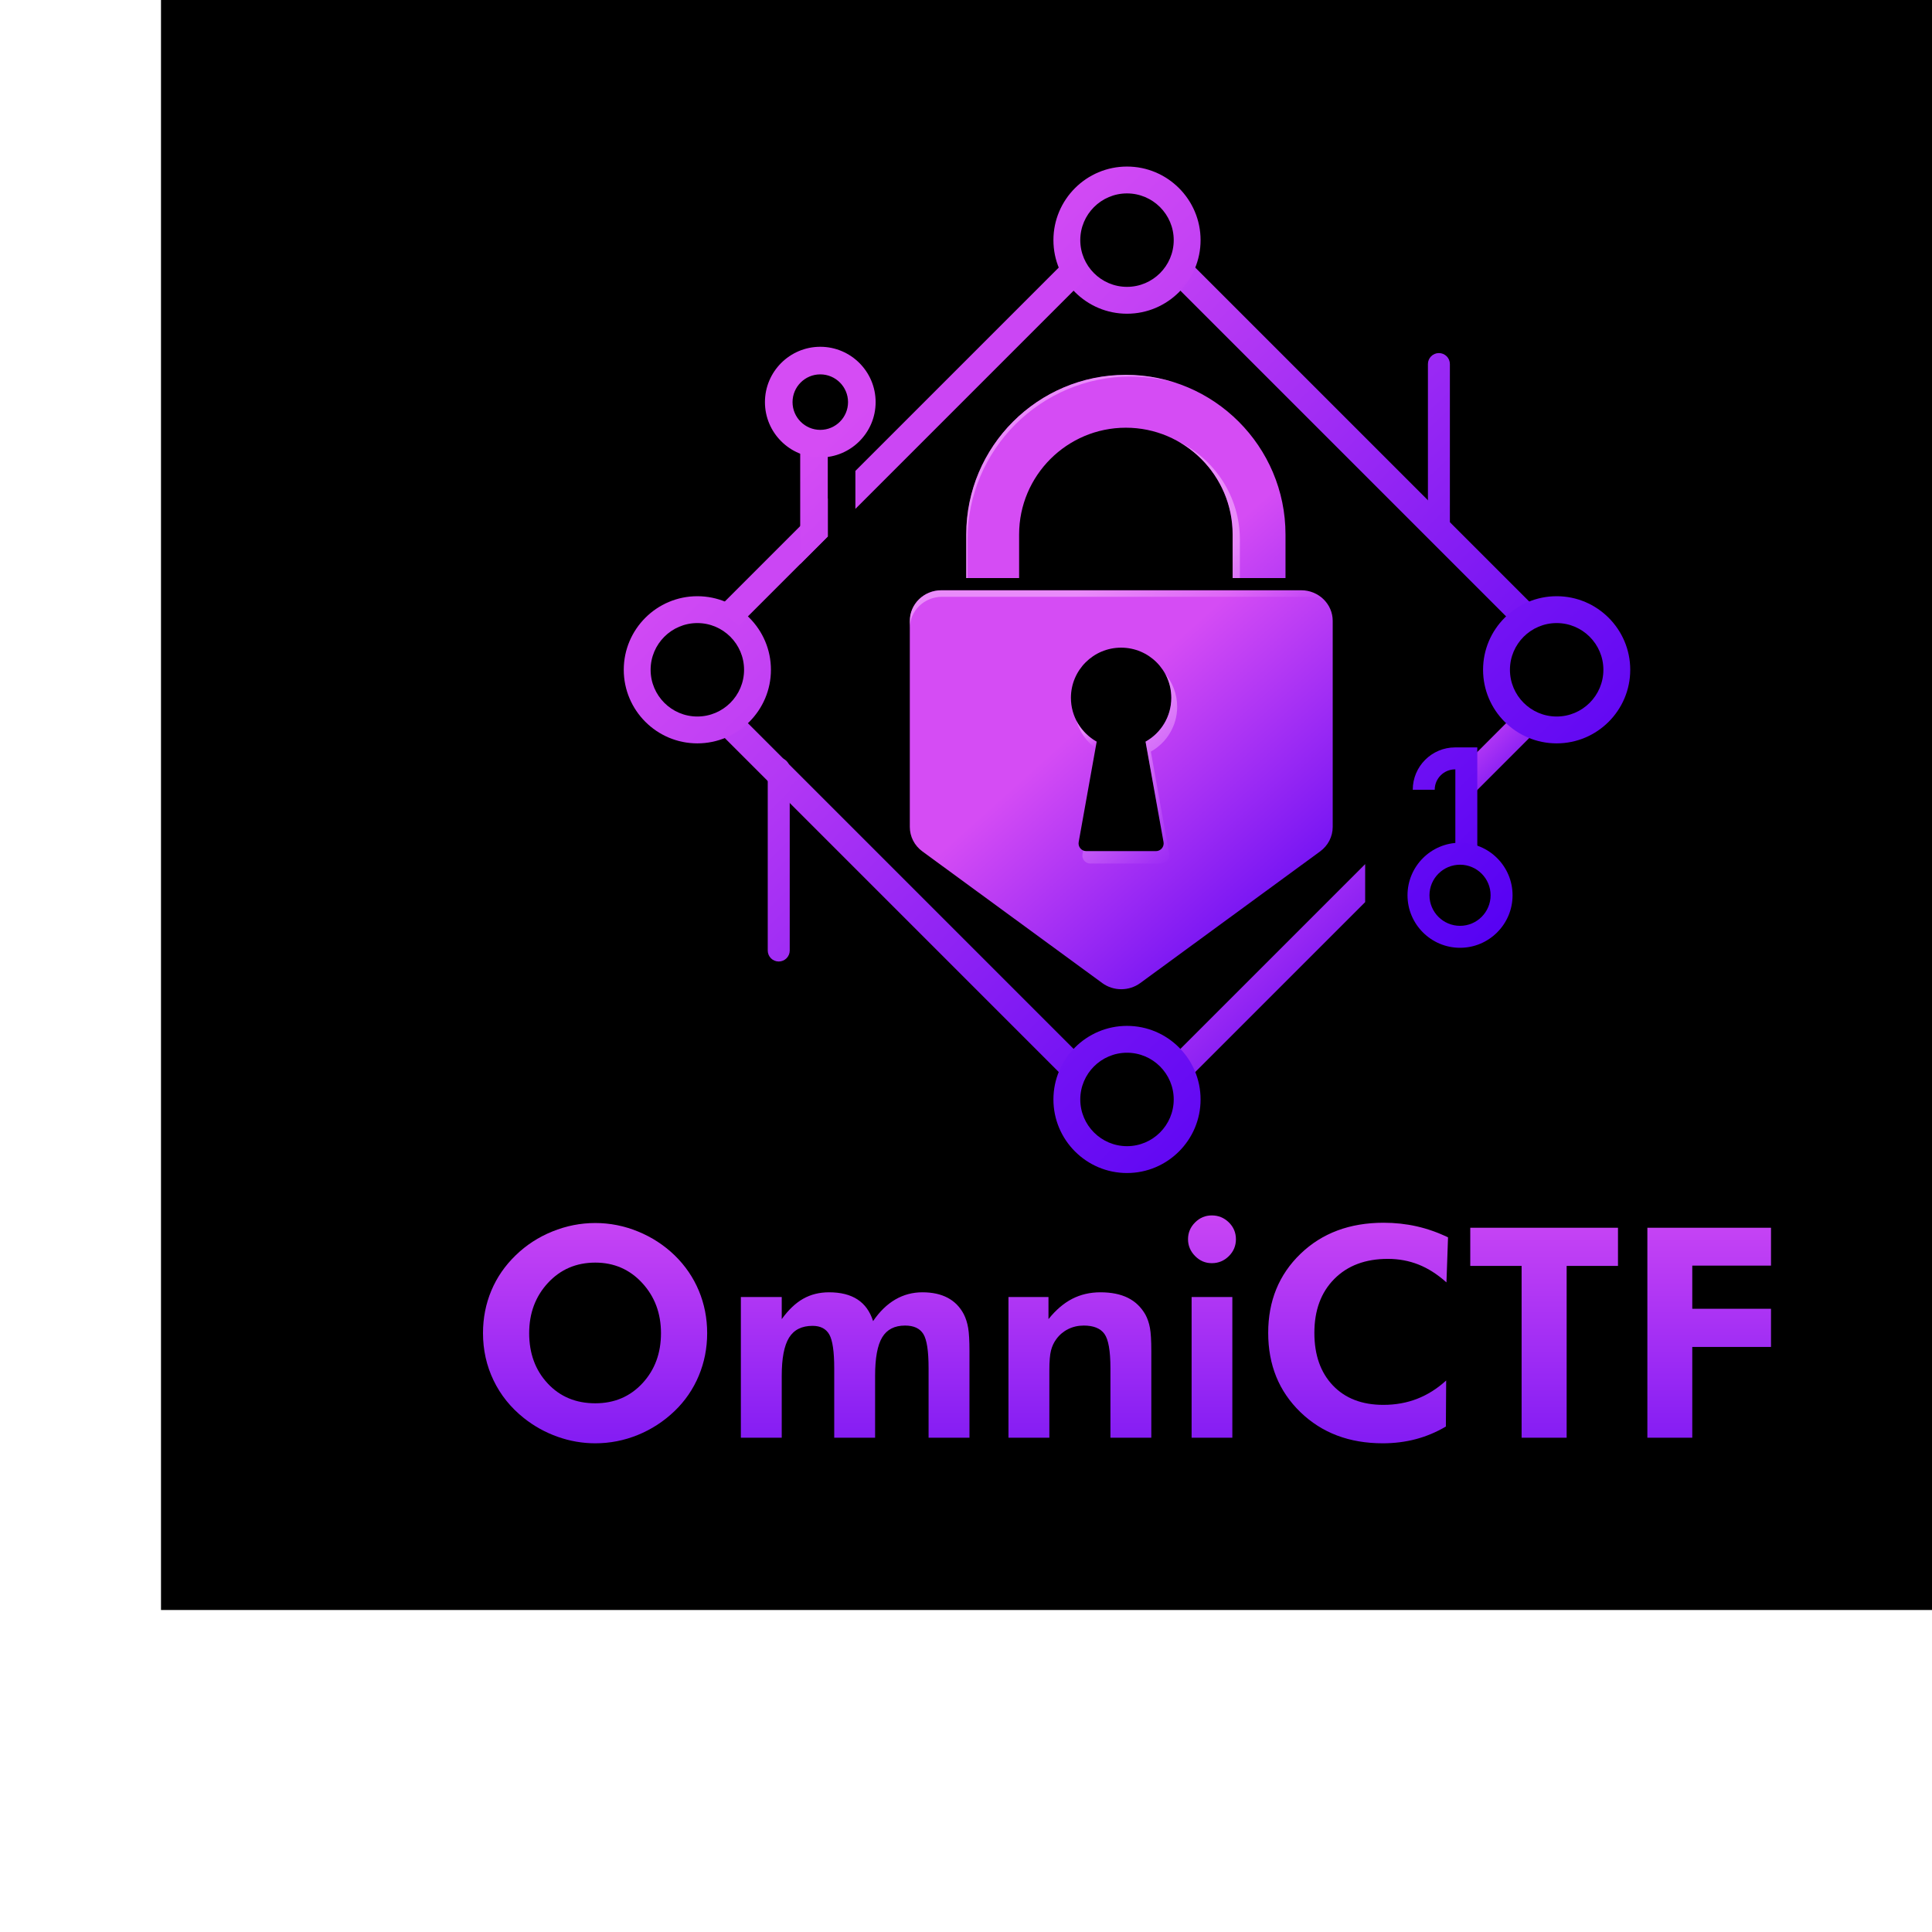
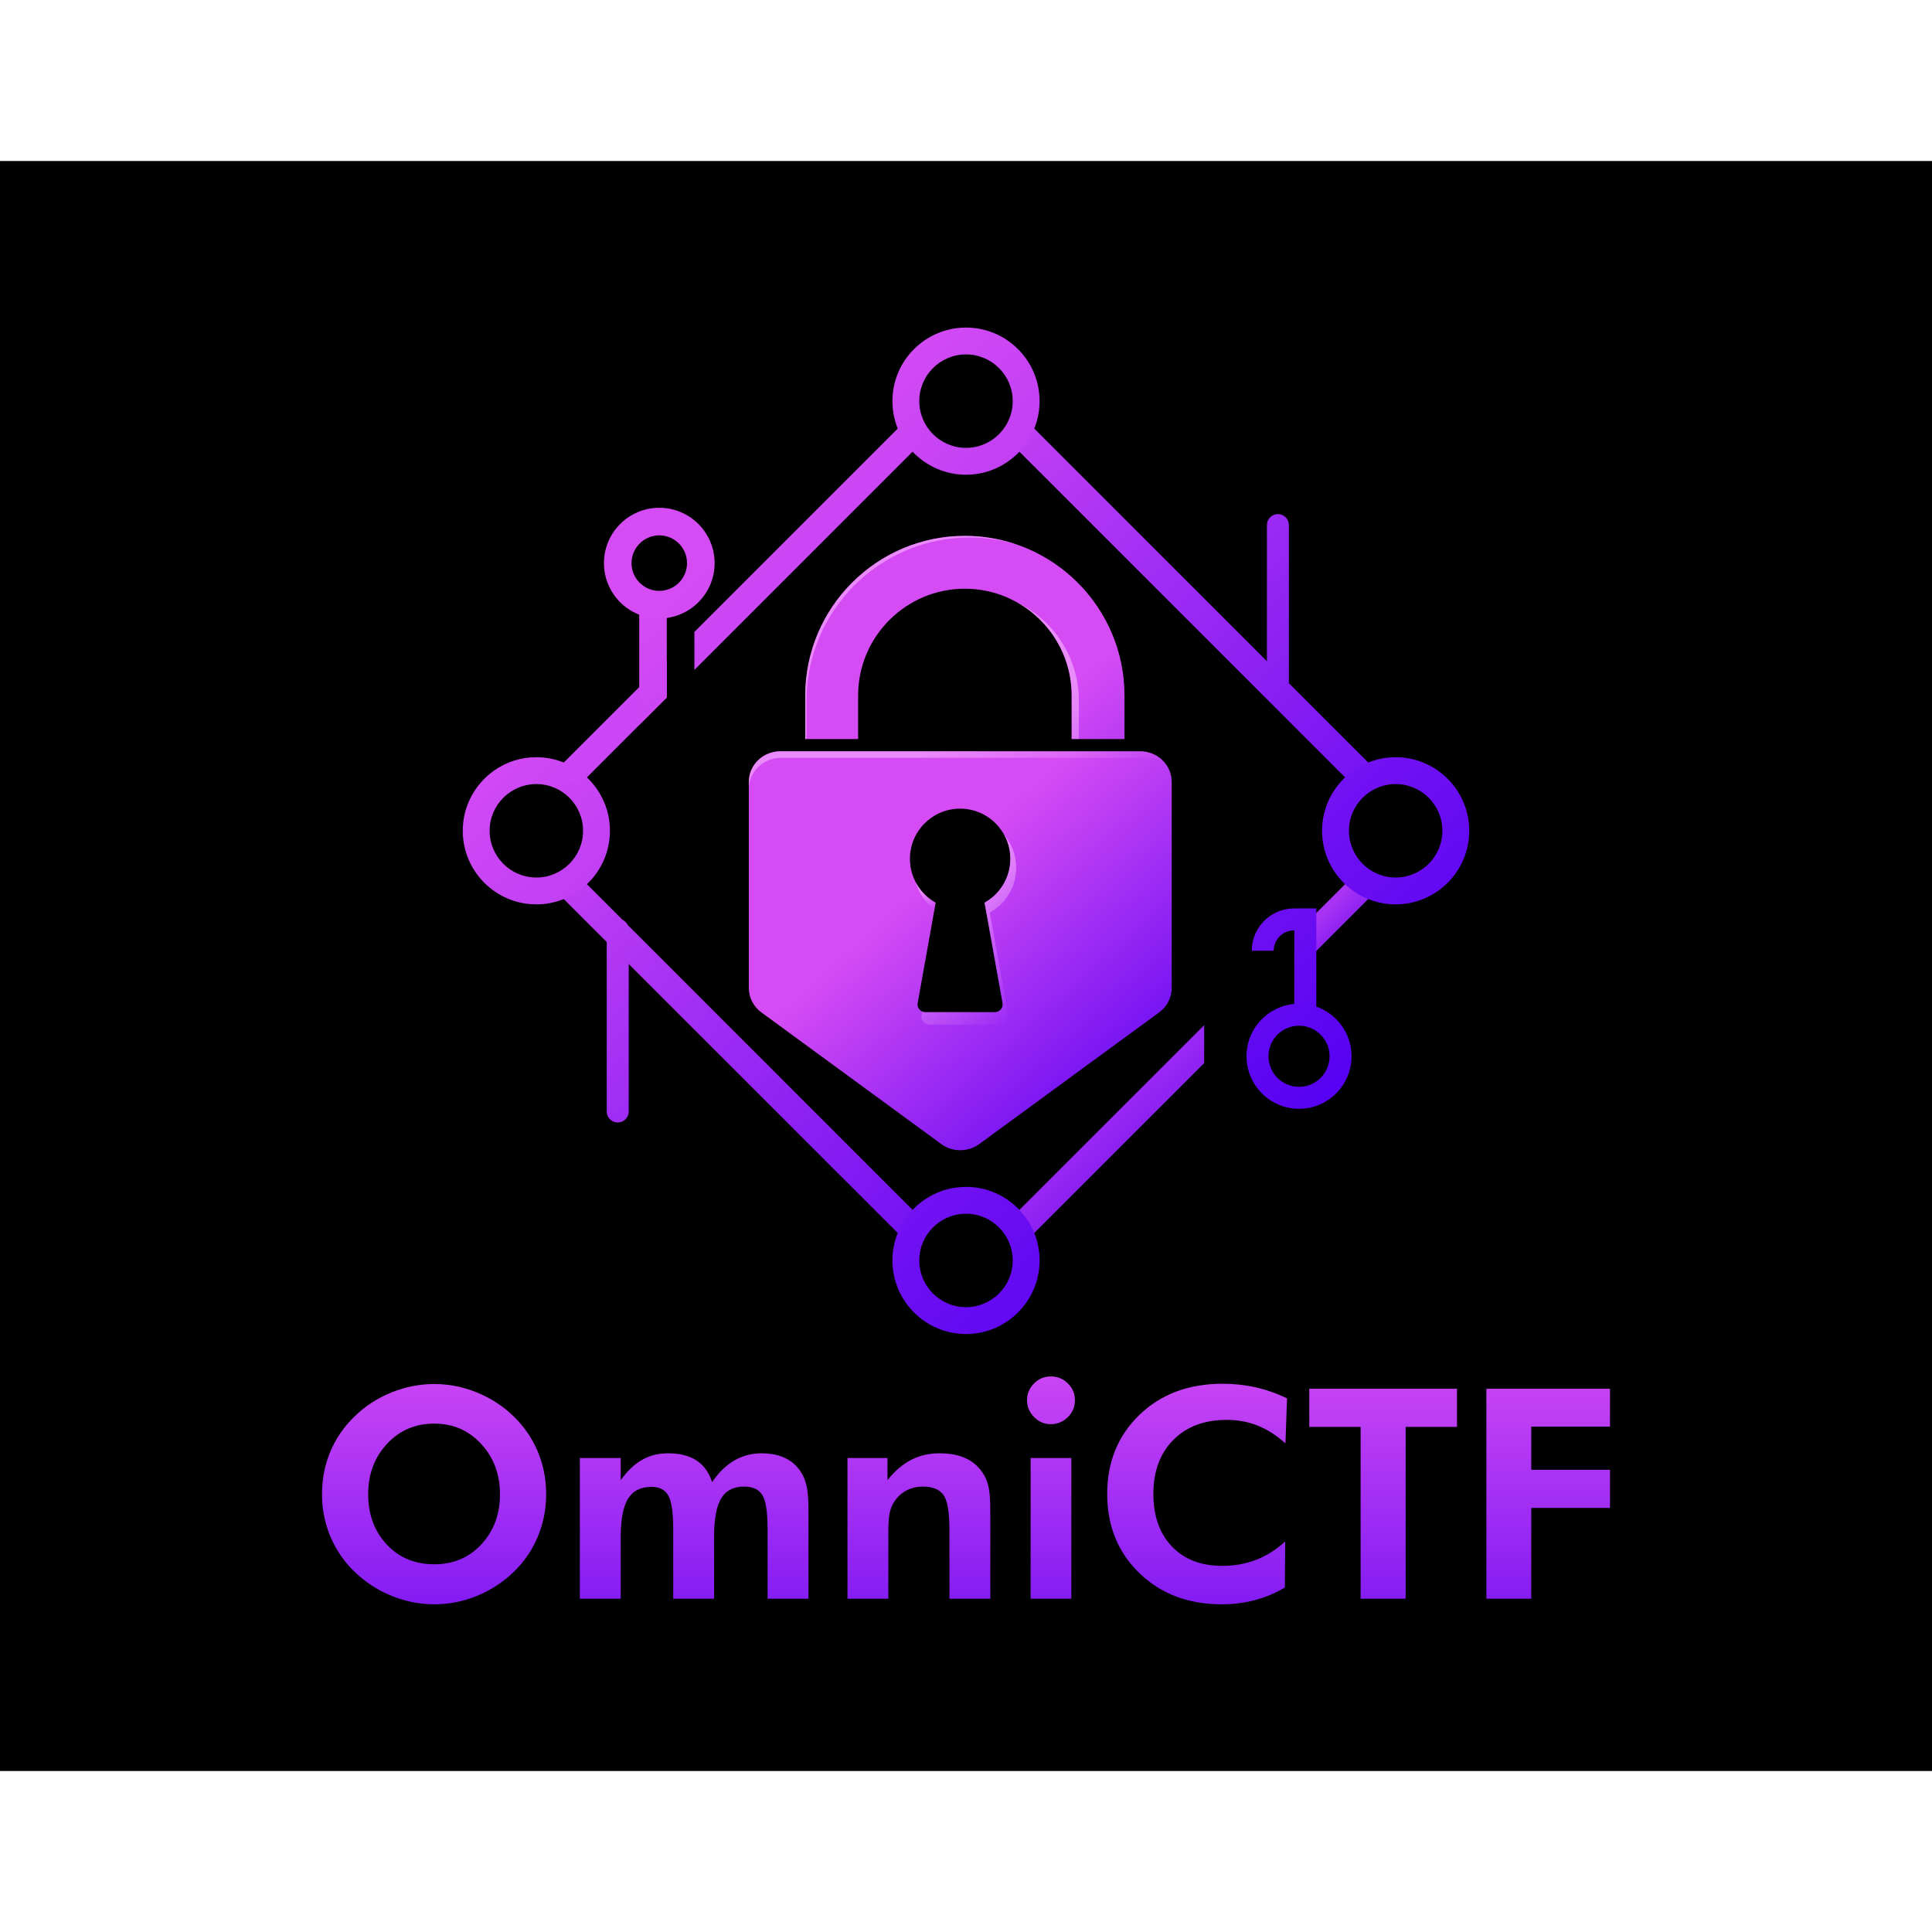
- <svg xmlns="http://www.w3.org/2000/svg" version="1.2" viewBox="0 0 1000 1200" width="64px" height="64px">
+ <svg xmlns="http://www.w3.org/2000/svg" version="1.2" viewBox="0 0 1200 1000" width="64px" height="64px">
  <defs>
    <linearGradient id="g1" x2="1" gradientUnits="userSpaceOnUse" gradientTransform="matrix(377.277,385.338,-24.836,24.316,684.586,-13.184)">
      <stop offset="0" stop-color="#d54cf4" />
      <stop offset="1" stop-color="#5400f3" />
    </linearGradient>
    <linearGradient id="g2" x2="1" gradientUnits="userSpaceOnUse" gradientTransform="matrix(125.777,128.465,-1203.134,1177.965,697.566,468.987)">
      <stop offset="0" stop-color="#d54cf4" />
      <stop offset="1" stop-color="#5400f3" />
    </linearGradient>
    <linearGradient id="g3" x2="1" gradientUnits="userSpaceOnUse" gradientTransform="matrix(49.292,50.345,-187.823,183.894,838.523,416.42)">
      <stop offset="0" stop-color="#d54cf4" />
      <stop offset="1" stop-color="#5400f3" />
    </linearGradient>
    <linearGradient id="g4" x2="1" gradientUnits="userSpaceOnUse" gradientTransform="matrix(376.893,384.946,-24.71,24.193,399.117,266.26)">
      <stop offset="0" stop-color="#d54cf4" />
      <stop offset="1" stop-color="#5400f3" />
    </linearGradient>
    <linearGradient id="g5" x2="1" gradientUnits="userSpaceOnUse" gradientTransform="matrix(512.587,523.539,-523.539,512.587,599.627,56.387)">
      <stop offset="0" stop-color="#d54cf4" />
      <stop offset="1" stop-color="#5400f3" />
    </linearGradient>
    <linearGradient id="g6" x2="1" gradientUnits="userSpaceOnUse" gradientTransform="matrix(512.585,523.537,-523.537,512.585,222.148,204.58)">
      <stop offset="0" stop-color="#d54cf4" />
      <stop offset="1" stop-color="#5400f3" />
    </linearGradient>
    <linearGradient id="g7" x2="1" gradientUnits="userSpaceOnUse" gradientTransform="matrix(512.59,523.542,-523.542,512.59,492.961,-58.259)">
      <stop offset="0" stop-color="#d54cf4" />
      <stop offset="1" stop-color="#5400f3" />
    </linearGradient>
    <linearGradient id="g8" x2="1" gradientUnits="userSpaceOnUse" gradientTransform="matrix(512.587,523.539,-523.539,512.587,328.81,319.223)">
      <stop offset="0" stop-color="#d54cf4" />
      <stop offset="1" stop-color="#5400f3" />
    </linearGradient>
    <linearGradient id="g9" x2="1" gradientUnits="userSpaceOnUse" gradientTransform="matrix(140.988,156.343,-160.772,144.982,697.981,297.698)">
      <stop offset="0" stop-color="#d54cf4" />
      <stop offset="1" stop-color="#5400f3" />
    </linearGradient>
    <linearGradient id="g10" x2="1" gradientUnits="userSpaceOnUse" gradientTransform="matrix(146.777,162.763,-166.835,150.449,691.427,342.343)">
      <stop offset="0" stop-color="#d54cf4" />
      <stop offset="1" stop-color="#5400f3" />
    </linearGradient>
    <linearGradient id="g11" x2="1" gradientUnits="userSpaceOnUse" gradientTransform="matrix(112.7,124.974,-417.078,376.115,666.515,277.258)">
      <stop offset="0" stop-color="#ffffff" stop-opacity="1" />
      <stop offset="1" stop-color="#f8f8f8" stop-opacity="0" />
    </linearGradient>
    <linearGradient id="g12" x2="1" gradientUnits="userSpaceOnUse" gradientTransform="matrix(55.224,61.238,-25.326,22.839,741.44,270.52)">
      <stop offset="0" stop-color="#ffffff" stop-opacity="1" />
      <stop offset="1" stop-color="#f8f8f8" stop-opacity="0" />
    </linearGradient>
    <linearGradient id="g13" x2="1" gradientUnits="userSpaceOnUse" gradientTransform="matrix(51.756,57.393,-75.755,68.315,685.018,380.297)">
      <stop offset="0" stop-color="#ffffff" stop-opacity="1" />
      <stop offset="1" stop-color="#f8f8f8" stop-opacity="0" />
    </linearGradient>
    <linearGradient id="g14" x2="1" gradientUnits="userSpaceOnUse" gradientTransform="matrix(8.562,9.494,-1.803,1.626,583.643,444.667)">
      <stop offset="0" stop-color="#ffffff" stop-opacity="1" />
      <stop offset="1" stop-color="#f8f8f8" stop-opacity="0" />
    </linearGradient>
    <linearGradient id="g15" x2="1" gradientUnits="userSpaceOnUse" gradientTransform="matrix(77.415,85.847,-103.058,92.937,583.845,354.382)">
      <stop offset="0" stop-color="#ffffff" stop-opacity="1" />
      <stop offset="1" stop-color="#f8f8f8" stop-opacity="0" />
    </linearGradient>
    <linearGradient id="g16" x2="1" gradientUnits="userSpaceOnUse" gradientTransform="matrix(4044.791,4131.212,-44622.905,43689.434,281.199,-152.99)">
      <stop offset="0" stop-color="#d54cf4" />
      <stop offset="1" stop-color="#5400f3" />
    </linearGradient>
    <linearGradient id="g17" x2="1" gradientUnits="userSpaceOnUse" gradientTransform="matrix(2158.189,2204.301,-12305.628,12048.205,252.958,134.891)">
      <stop offset="0" stop-color="#d54cf4" />
      <stop offset="1" stop-color="#5400f3" />
    </linearGradient>
    <linearGradient id="g18" x2="1" gradientUnits="userSpaceOnUse" gradientTransform="matrix(449.084,458.679,-561.298,549.557,475.532,205.602)">
      <stop offset="0" stop-color="#d54cf4" />
      <stop offset="1" stop-color="#5400f3" />
    </linearGradient>
    <linearGradient id="g19" x2="1" gradientUnits="userSpaceOnUse" gradientTransform="matrix(512.586,523.538,-523.538,512.586,458.431,230.266)">
      <stop offset="0" stop-color="#d54cf4" />
      <stop offset="1" stop-color="#5400f3" />
    </linearGradient>
    <linearGradient id="g20" x2="1" gradientUnits="userSpaceOnUse" gradientTransform="matrix(426.012,435.115,-376.629,368.75,477.819,87.474)">
      <stop offset="0" stop-color="#d54cf4" />
      <stop offset="1" stop-color="#5400f3" />
    </linearGradient>
    <linearGradient id="g21" x2="1" gradientUnits="userSpaceOnUse" gradientTransform="matrix(512.583,523.535,-523.535,512.583,362.25,36.01)">
      <stop offset="0" stop-color="#d54cf4" />
      <stop offset="1" stop-color="#5400f3" />
    </linearGradient>
    <linearGradient id="g22" x2="1" gradientUnits="userSpaceOnUse" gradientTransform="matrix(384.002,392.206,-385.188,377.131,588.541,80.244)">
      <stop offset="0" stop-color="#d54cf4" />
      <stop offset="1" stop-color="#5400f3" />
    </linearGradient>
    <linearGradient id="g23" x2="1" gradientUnits="userSpaceOnUse" gradientTransform="matrix(385.549,393.787,-386.826,378.734,878.246,-213.771)">
      <stop offset="0" stop-color="#d54cf4" />
      <stop offset="1" stop-color="#5400f3" />
    </linearGradient>
    <linearGradient id="g24" x2="1" gradientUnits="userSpaceOnUse" gradientTransform="matrix(0,261.565,-266.163,0,336.844,730.936)">
      <stop offset="0" stop-color="#d54cf4" />
      <stop offset="1" stop-color="#5400f3" />
    </linearGradient>
    <linearGradient id="g25" x2="1" gradientUnits="userSpaceOnUse" gradientTransform="matrix(0,261.565,-411.175,0,459.885,730.936)">
      <stop offset="0" stop-color="#d54cf4" />
      <stop offset="1" stop-color="#5400f3" />
    </linearGradient>
    <linearGradient id="g26" x2="1" gradientUnits="userSpaceOnUse" gradientTransform="matrix(0,261.565,-256.918,0,616.718,730.936)">
      <stop offset="0" stop-color="#d54cf4" />
      <stop offset="1" stop-color="#5400f3" />
    </linearGradient>
    <linearGradient id="g27" x2="1" gradientUnits="userSpaceOnUse" gradientTransform="matrix(0,261.565,-56.366,0,973.132,730.936)">
      <stop offset="0" stop-color="#d54cf4" />
      <stop offset="1" stop-color="#5400f3" />
    </linearGradient>
    <linearGradient id="g28" x2="1" gradientUnits="userSpaceOnUse" gradientTransform="matrix(0,261.565,-213.271,0,827.559,730.936)">
      <stop offset="0" stop-color="#d54cf4" />
      <stop offset="1" stop-color="#5400f3" />
    </linearGradient>
    <linearGradient id="g29" x2="1" gradientUnits="userSpaceOnUse" gradientTransform="matrix(0,261.565,-184.027,0,951.759,730.936)">
      <stop offset="0" stop-color="#d54cf4" />
      <stop offset="1" stop-color="#5400f3" />
    </linearGradient>
    <linearGradient id="g30" x2="1" gradientUnits="userSpaceOnUse" gradientTransform="matrix(0,261.565,-154.012,0,1072.346,730.936)">
      <stop offset="0" stop-color="#d54cf4" />
      <stop offset="1" stop-color="#5400f3" />
    </linearGradient>
  </defs>
  <style>
		.s0 { fill: #000000 } 
		.s1 { fill: url(#g1) } 
		.s2 { fill: url(#g2) } 
		.s3 { fill: url(#g3) } 
		.s4 { fill: url(#g4) } 
		.s5 { fill: url(#g5) } 
		.s6 { fill: url(#g6) } 
		.s7 { fill: url(#g7) } 
		.s8 { fill: url(#g8) } 
		.s9 { fill: url(#g9) } 
		.s10 { fill: url(#g10) } 
		.s11 { fill: url(#g11) } 
		.s12 { fill: url(#g12) } 
		.s13 { fill: url(#g13) } 
		.s14 { fill: url(#g14) } 
		.s15 { fill: url(#g15) } 
		.s16 { fill: url(#g16) } 
		.s17 { fill: url(#g17) } 
		.s18 { fill: url(#g18) } 
		.s19 { fill: url(#g19) } 
		.s20 { fill: url(#g20) } 
		.s21 { fill: url(#g21) } 
		.s22 { fill: url(#g22) } 
		.s23 { fill: url(#g23) } 
		.s24 { fill: url(#g24) } 
		.s25 { fill: url(#g25) } 
		.s26 { fill: url(#g26) } 
		.s27 { fill: url(#g27) } 
		.s28 { fill: url(#g28) } 
		.s29 { fill: url(#g29) } 
		.s30 { fill: url(#g30) } 
	</style>
  <g id="Layer 1">
    <path id="&lt;Path&gt;" class="s0" d="m1200 1000h-1200v-1000h1200z" />
    <g id="&lt;Group&gt;">
      <g id="&lt;Group&gt;">
        <g id="&lt;Group&gt;">
          <g id="&lt;Group&gt;">
            <g id="&lt;Group&gt;">
              <path id="&lt;Path&gt;" class="s1" d="m854.29 378.09l-218.46-218.46c-1.92 5.39-5.17 10.27-9.28 14.31l212.92 212.92c4.26-3.92 9.35-6.96 14.82-8.77z" />
              <path id="&lt;Path&gt;" class="s2" d="m747.93 536.73l-119.55 119.54c3.84 4.26 6.78 9.39 8.57 15.02l110.98-110.97z" />
              <path id="&lt;Path&gt;" class="s3" d="m810.63 497.62l45.67-45.68c-5.83-1.5-11.03-4.37-15.37-8.21l-30.3 30.29z" />
              <path id="&lt;Path&gt;" class="s4" d="m571.97 656.62l-213.49-213.49c-4.17 3.97-9.19 7.08-14.6 8.99l219.41 219.42c1.65-5.57 4.69-10.66 8.68-14.92z" />
            </g>
            <g id="&lt;Group&gt;">
              <g id="&lt;Group&gt;">
                <path id="&lt;Compound Path&gt;" fill-rule="evenodd" class="s5" d="m600 194.86c-25.2 0-45.7-20.51-45.7-45.71 0-25.2 20.5-45.7 45.7-45.7 25.2 0 45.7 20.5 45.7 45.7 0 25.2-20.5 45.71-45.7 45.71zm0-74.73c-16 0-29.02 13.02-29.02 29.02 0 16 13.02 29.02 29.02 29.02 16 0 29.02-13.02 29.02-29.02 0-16-13.02-29.02-29.02-29.02z" />
              </g>
              <g id="&lt;Group&gt;">
                <path id="&lt;Compound Path&gt;" fill-rule="evenodd" class="s6" d="m600 728.59c-25.2 0-45.7-20.5-45.7-45.7 0-25.2 20.5-45.7 45.7-45.7 25.2 0 45.7 20.5 45.7 45.7 0 25.2-20.5 45.7-45.7 45.7zm0-74.72c-16 0-29.02 13.02-29.02 29.02 0 16 13.02 29.02 29.02 29.02 16 0 29.02-13.02 29.02-29.02 0-16-13.02-29.02-29.02-29.02z" />
              </g>
            </g>
            <g id="&lt;Group&gt;">
              <g id="&lt;Group&gt;">
                <path id="&lt;Compound Path&gt;" fill-rule="evenodd" class="s7" d="m866.87 461.72c-25.2 0-45.71-20.5-45.71-45.7 0-25.2 20.51-45.7 45.71-45.7 25.2 0 45.7 20.5 45.7 45.7 0 25.2-20.5 45.7-45.7 45.7zm0-74.72c-16 0-29.02 13.02-29.02 29.02 0 16 13.02 29.02 29.02 29.02 16 0 29.02-13.02 29.02-29.02 0-16-13.02-29.02-29.02-29.02z" />
              </g>
              <g id="&lt;Group&gt;">
                <path id="&lt;Compound Path&gt;" fill-rule="evenodd" class="s8" d="m333.13 461.72c-25.2 0-45.7-20.5-45.7-45.7 0-25.2 20.5-45.7 45.7-45.7 25.2 0 45.71 20.5 45.71 45.7 0 25.2-20.51 45.7-45.71 45.7zm0-74.72c-16 0-29.02 13.02-29.02 29.02 0 16 13.02 29.02 29.02 29.02 16 0 29.02-13.02 29.02-29.02 0-16-13.02-29.02-29.02-29.02z" />
              </g>
            </g>
          </g>
          <g id="&lt;Group&gt;">
            <g id="&lt;Group&gt;">
              <path id="&lt;Path&gt;" class="s9" d="m698.45 359.03h-32.85v-27.07c0-36.56-29.75-66.3-66.31-66.3-36.56 0-66.3 29.74-66.3 66.3v27.07h-32.85v-27.07c0-54.67 44.48-99.15 99.15-99.15 54.68 0 99.16 44.48 99.16 99.15z" />
            </g>
            <path id="&lt;Compound Path&gt;" fill-rule="evenodd" class="s10" d="m727.77 385.62v128.02c0 5.96-2.88 11.58-7.79 15.17l-111.75 81.79c-6.98 5.1-16.61 5.1-23.59 0l-111.75-81.79c-4.91-3.59-7.79-9.21-7.79-15.17v-128.02c0-10.49 8.77-19 19.58-19h223.51c10.81 0 19.58 8.51 19.58 19zm-116.26 75.03c9.54-5.33 16-15.51 16-27.22 0-17.21-13.96-31.16-31.17-31.16-17.21 0-31.17 13.95-31.17 31.16 0 11.71 6.46 21.89 16 27.22l-11.18 62.36c-0.53 2.94 1.73 5.64 4.72 5.64h43.26c2.99 0 5.25-2.7 4.72-5.64z" />
            <g id="&lt;Group&gt;" style="mix-blend-mode: soft-light">
              <path id="&lt;Path&gt;" class="s11" d="m500.93 335.24c0-55.9 45.48-101.38 101.39-101.38 9.8 0 19.28 1.42 28.26 4.03-9.85-3.28-20.36-5.08-31.29-5.08-54.67 0-99.15 44.48-99.15 99.15v27.07h0.79z" />
              <path id="&lt;Path&gt;" class="s12" d="m670.11 359.03v-23.79c0-26.85-15.69-50.11-38.39-61.08 20.2 11.38 33.88 33.02 33.88 57.8v27.07z" />
            </g>
            <g id="&lt;Group&gt;" style="mix-blend-mode: soft-light">
              <path id="&lt;Path&gt;" class="s13" d="m631.16 439c0-7.78-2.79-14.9-7.43-20.44 2.41 4.42 3.78 9.49 3.78 14.87 0 11.71-6.46 21.89-16 27.22l11.18 62.36c0.53 2.94-1.73 5.64-4.72 5.64h-43.26q-1.05-0.02-1.94-0.42l-0.42 2.36c-0.54 3.01 1.77 5.77 4.83 5.77h44.24c3.05 0 5.36-2.76 4.82-5.77l-11.44-63.76c9.76-5.45 16.36-15.86 16.36-27.83z" />
              <path id="&lt;Path&gt;" class="s14" d="m580.45 464.68l0.72-4.03c-5.34-2.98-9.72-7.49-12.53-12.94 1.95 6.89 6.18 12.83 11.81 16.97z" />
              <path id="&lt;Path&gt;" class="s15" d="m485.12 370.68h228.54c3.19 0 6.19 0.75 8.86 2.03-3.57-3.74-8.66-6.09-14.33-6.09h-223.51c-10.81 0-19.58 8.51-19.58 19v4.49c0-10.73 8.96-19.43 20.02-19.43z" />
            </g>
          </g>
          <g id="&lt;Group&gt;">
            <path id="&lt;Path&gt;" class="s16" d="m431.3 316.09l141.51-141.52c-4.02-3.99-7.19-8.89-9.26-14.33l-132.25 132.24z" />
            <path id="&lt;Path&gt;" class="s17" d="m414.16 309.63h-0.01l-17.13 17.13-52.73 52.73c5.51 1.96 10.37 5.15 14.35 9.26l38.38-38.38 17.13-17.13 0.01-0.01z" />
          </g>
          <g id="&lt;Group&gt;">
            <path id="&lt;Path&gt;" class="s18" d="m414.15 280.34v52.9l-17.13 17.13v-70.03z" />
          </g>
          <g id="&lt;Group&gt;">
            <path id="&lt;Compound Path&gt;" fill-rule="evenodd" class="s19" d="m409.49 284.14c-18.95 0-34.37-15.42-34.37-34.37 0-18.96 15.42-34.38 34.37-34.38 18.96 0 34.38 15.42 34.38 34.38 0 18.95-15.42 34.37-34.38 34.37zm0-51.61c-9.5 0-17.23 7.73-17.23 17.24 0 9.5 7.73 17.23 17.23 17.23 9.5 0 17.24-7.73 17.24-17.23 0-9.51-7.74-17.24-17.24-17.24z" />
          </g>
          <g id="&lt;Group&gt;">
            <path id="&lt;Path&gt;" class="s20" d="m817.58 527.01h-13.64v-49.14h-0.15c-6.98 0-12.66 5.68-12.66 12.65h-13.64c0-14.5 11.79-26.29 26.3-26.29h13.79z" />
          </g>
          <g id="&lt;Group&gt;">
            <path id="&lt;Compound Path&gt;" fill-rule="evenodd" class="s21" d="m806.86 588.69c-17.99 0-32.63-14.63-32.63-32.62 0-17.99 14.64-32.63 32.63-32.63 17.99 0 32.62 14.64 32.62 32.63 0 17.99-14.63 32.62-32.62 32.62zm0-51.6c-10.47 0-18.99 8.51-18.99 18.98 0 10.46 8.52 18.98 18.99 18.98 10.46 0 18.98-8.52 18.98-18.98 0-10.47-8.52-18.98-18.98-18.98z" />
          </g>
          <g id="&lt;Group&gt;">
            <path id="&lt;Path&gt;" class="s22" d="m383.69 597.21c-3.77 0-6.83-3.05-6.83-6.82v-112.93c0-3.77 3.06-6.82 6.83-6.82 3.76 0 6.82 3.05 6.82 6.82v112.93c0 3.77-3.06 6.82-6.82 6.82z" />
          </g>
          <g id="&lt;Group&gt;">
            <path id="&lt;Path&gt;" class="s23" d="m793.73 337.1c-3.77 0-6.82-3.06-6.82-6.82v-104.16c0-3.77 3.05-6.82 6.82-6.82 3.77 0 6.82 3.05 6.82 6.82v104.16c0 3.76-3.05 6.82-6.82 6.82z" />
          </g>
        </g>
        <g id="&lt;Group&gt;">
          <path id="&lt;Compound Path&gt;" fill-rule="evenodd" class="s24" d="m339.23 828.05q0 13.99-5.21 26.46-5.21 12.47-15.01 21.91-10.16 9.71-22.9 14.88-12.73 5.16-26.36 5.16-11.94 0-23.38-4.05-11.45-4.05-20.98-11.62-12.3-9.8-18.84-23.43-6.55-13.63-6.55-29.31 0-14.07 5.17-26.41 5.16-12.33 15.14-21.96 9.8-9.53 22.76-14.78 12.96-5.26 26.68-5.26 13.63 0 26.5 5.26 12.87 5.25 22.76 14.78 9.89 9.63 15.05 22.01 5.17 12.38 5.17 26.36zm-69.48 43.56q17.72 0 29.26-12.42 11.54-12.43 11.54-31.14-0.01-18.52-11.67-31.17-11.67-12.65-29.13-12.65-17.73 0-29.4 12.6-11.67 12.61-11.67 31.22 0 18.89 11.5 31.23 11.49 12.33 29.57 12.33z" />
          <path id="&lt;Compound Path&gt;" class="s25" d="m385.55 892.99h-25.39v-87.38h25.39v13.72q6.23-8.65 13.32-12.65 7.08-4.01 16.07-4.01 10.87 0 17.68 4.45 6.82 4.46 9.67 13.45 6.06-8.91 13.76-13.4 7.71-4.5 16.88-4.5 9.27 0 15.72 3.43 6.46 3.43 10.03 10.28 1.87 3.75 2.67 8.47 0.8 4.72 0.8 14.34v2.76 51.04h-25.39v-43.2q0-15.95-3.25-21.2-3.25-5.26-11.36-5.26-9.79 0-14.2 7.31-4.41 7.3-4.41 23.87v38.48h-25.39v-43.2q0-15.41-3.03-20.85-3.03-5.43-10.42-5.43-10.07 0-14.61 7.35-4.54 7.35-4.54 23.65z" />
          <path id="&lt;Compound Path&gt;" class="s26" d="m526.38 892.99v-87.38h24.85v13.72q6.86-8.56 14.75-12.61 7.88-4.05 17.5-4.05 10.15 0 17.06 3.43 6.9 3.43 10.91 10.46 1.96 3.66 2.8 8.24 0.85 4.59 0.85 14.39v2.76 51.04h-25.39v-43.2q0-16.12-3.74-21.29-3.74-5.17-12.82-5.17-5.26 0-9.67 2.19-4.41 2.18-7.35 6.19-2.32 3.11-3.34 7.12-1.02 4.01-1.02 12.2v3.48 38.48z" />
          <path id="&lt;Compound Path&gt;" class="s27" d="m637.9 769.71q0-6.06 4.37-10.42 4.36-4.37 10.42-4.37 6.14 0 10.56 4.32 4.4 4.32 4.41 10.47-0.01 6.15-4.41 10.51-4.42 4.36-10.56 4.36-6.06 0.01-10.42-4.45-4.37-4.45-4.37-10.42zm2.23 123.28v-87.38h25.3v87.38z" />
          <path id="&lt;Compound Path&gt;" class="s28" d="m798.42 796.52q-8.46-7.57-17.37-11.09-8.91-3.52-19.06-3.52-20.85 0-33.23 12.47-12.38 12.47-12.38 33.49 0 20.58 11.49 32.65 11.49 12.07 31.35 12.07 11.32 0 21.03-3.78 9.71-3.79 17.99-11.36l-0.18 28.59q-8.9 5.26-18.66 7.84-9.75 2.58-20.53 2.58-31.18 0-51.18-19.37-19.99-19.37-19.99-49.22 0-29.74 20.04-49.08 20.04-19.32 51.66-19.32 10.6 0 20.49 2.22 9.89 2.23 19.51 6.86z" />
          <path id="&lt;Compound Path&gt;" class="s29" d="m873.07 786.28v106.71h-27.97v-106.71h-31.89v-23.7h91.75v23.7z" />
          <path id="&lt;Compound Path&gt;" class="s30" d="m923.21 892.99v-130.41h76.79v23.52h-48.9v26.81h48.9v23.7h-48.9v56.38z" />
        </g>
      </g>
      <g id="&lt;Group&gt;">
			</g>
    </g>
  </g>
</svg>
